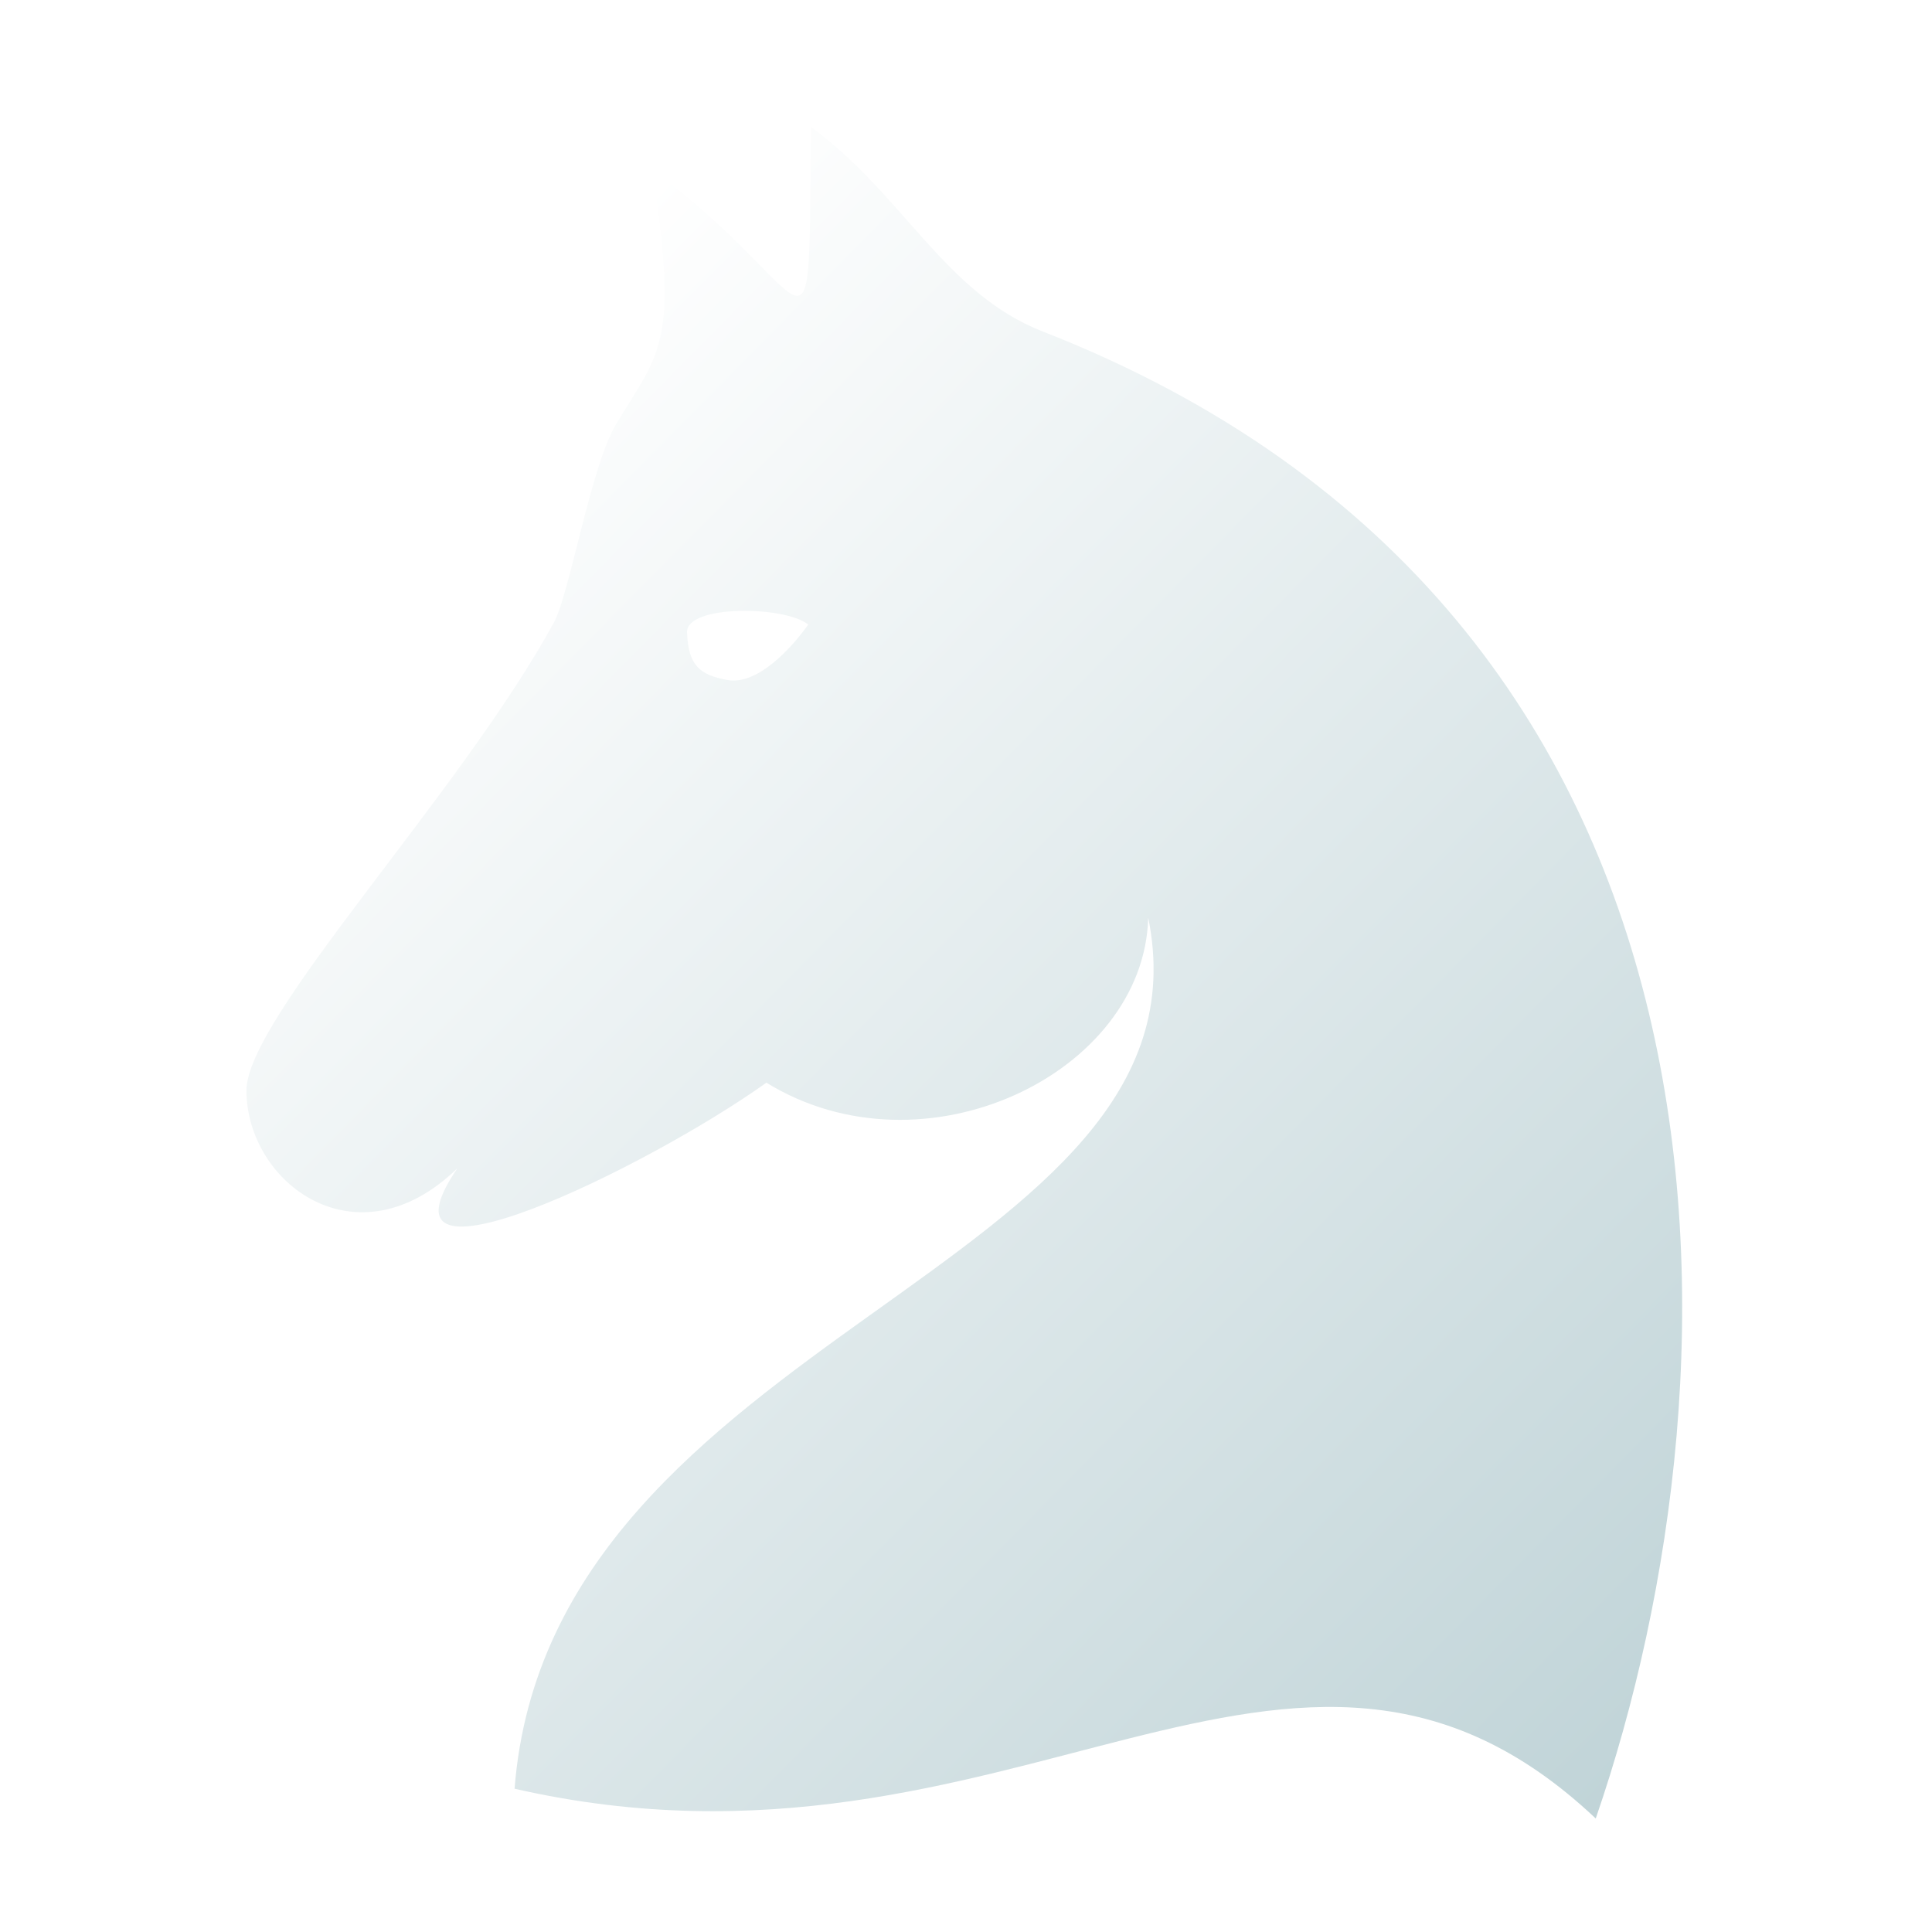
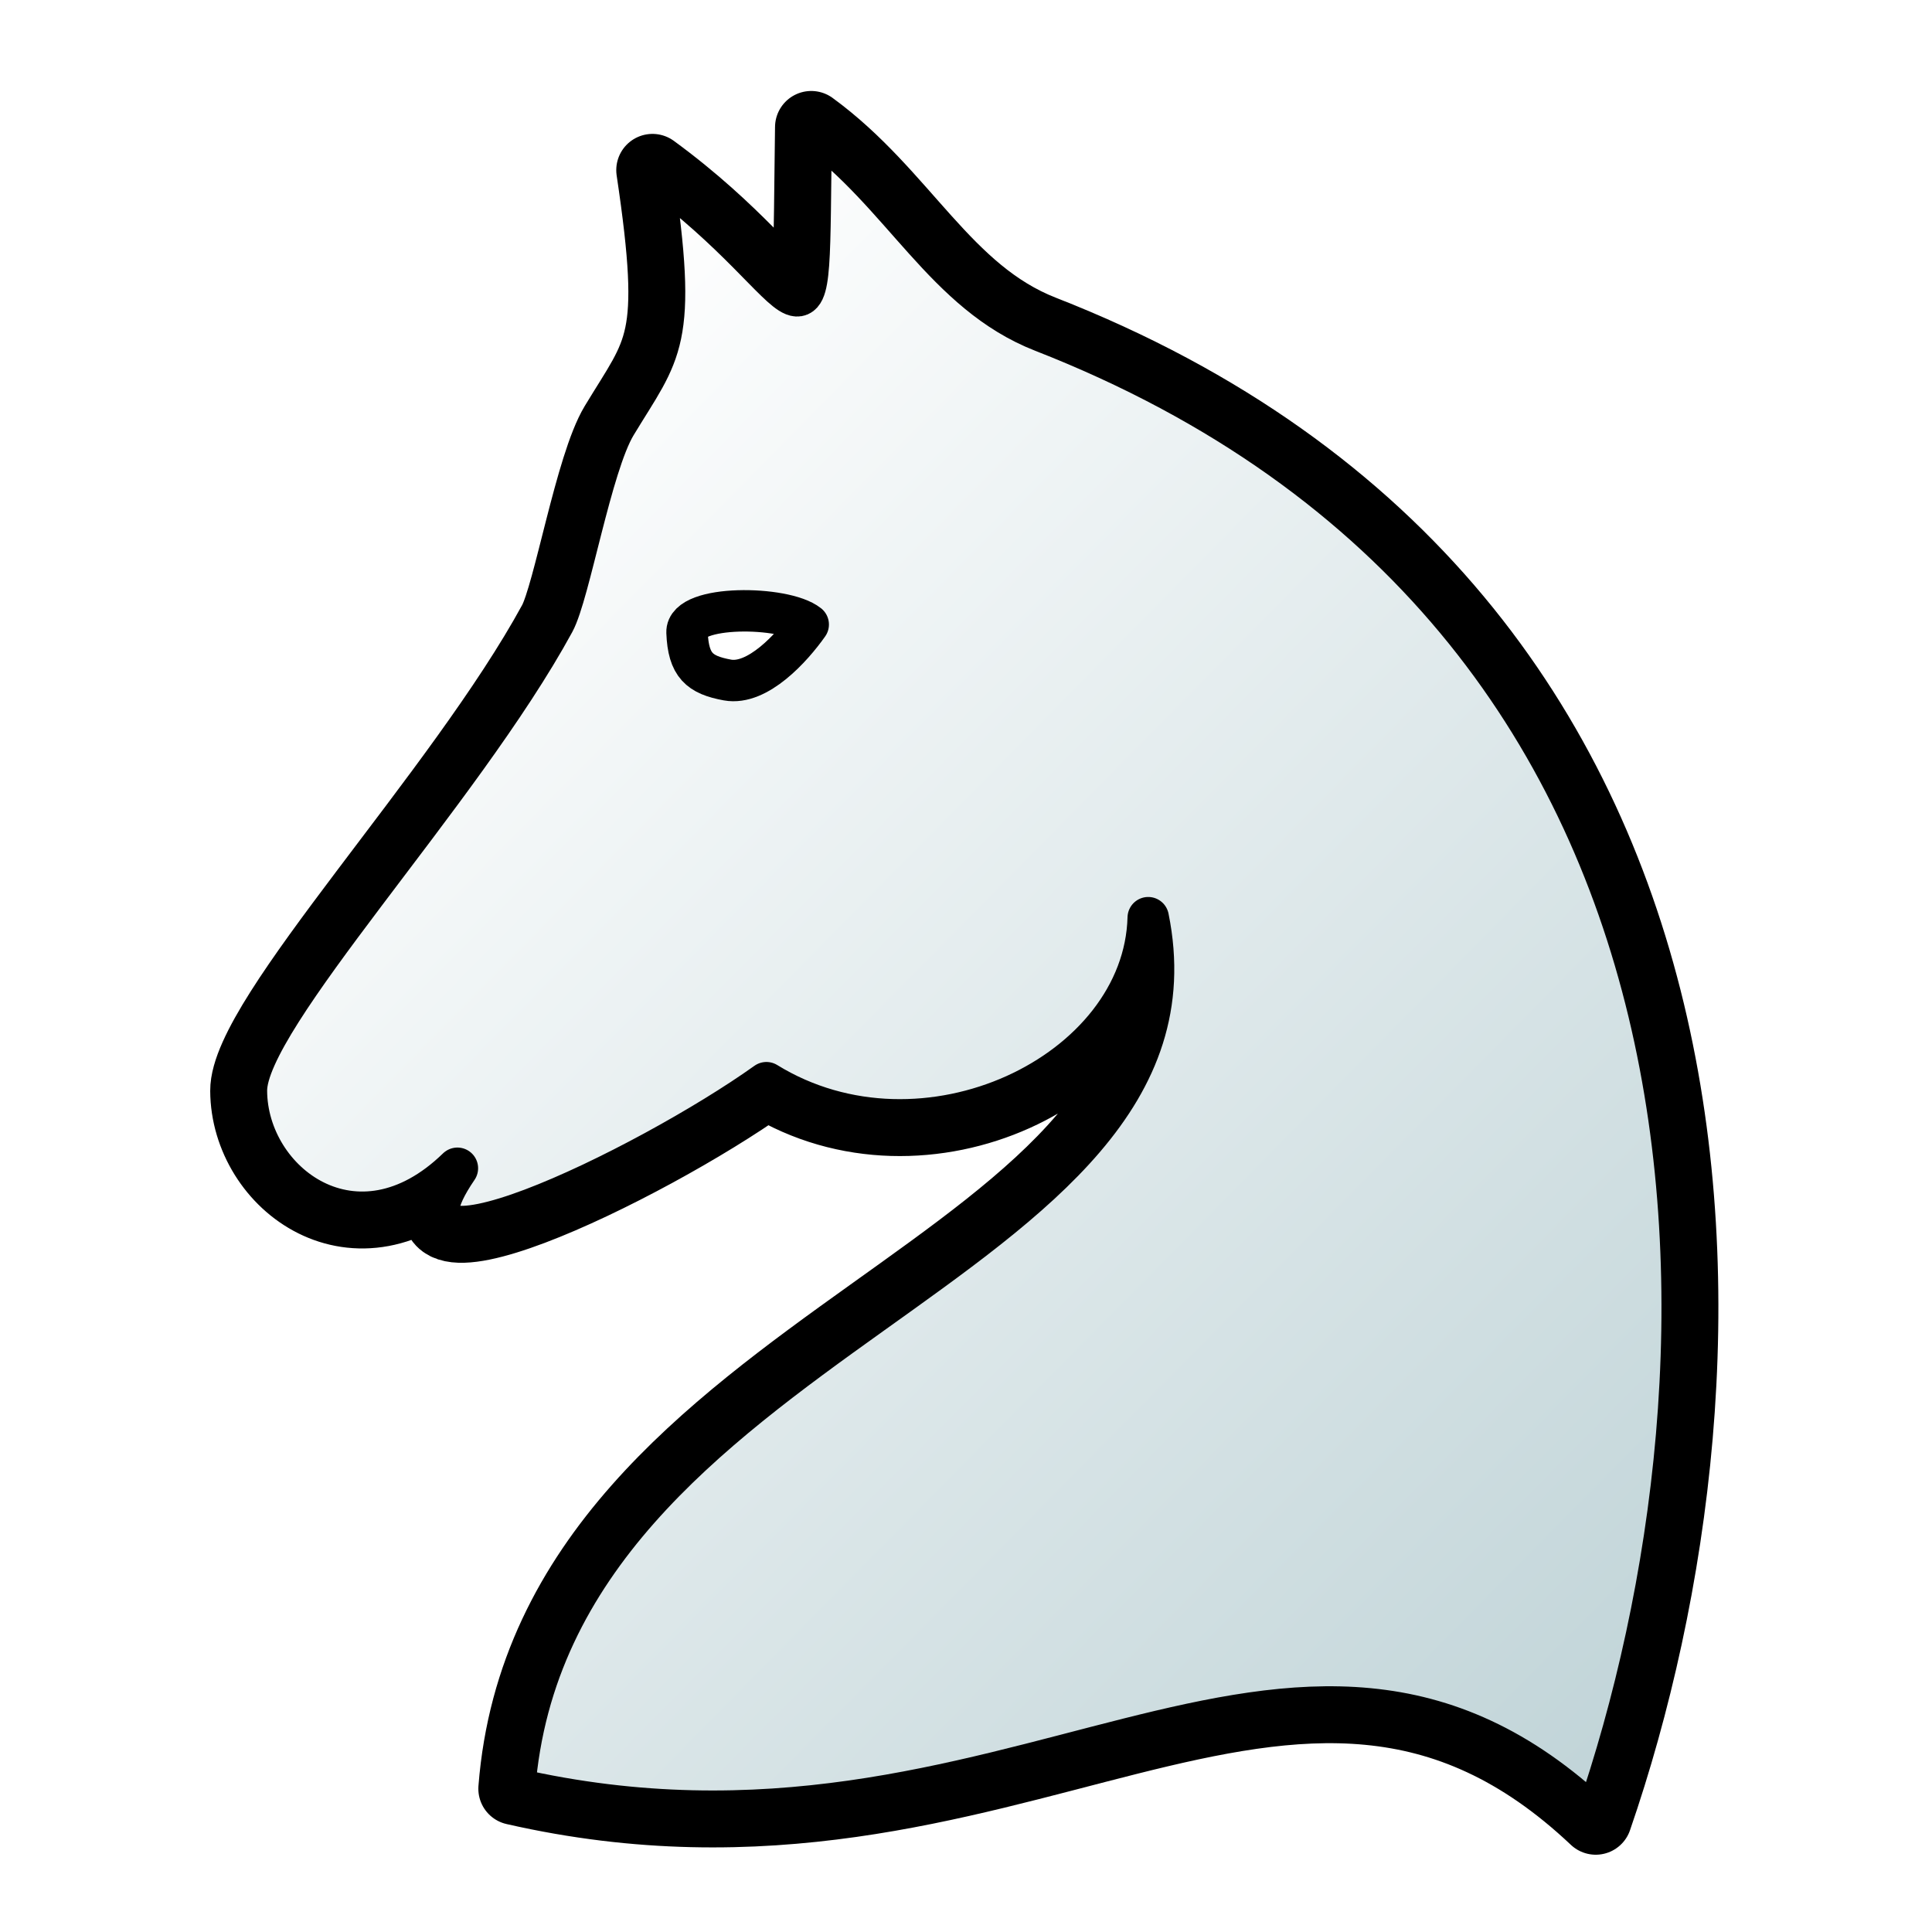
<svg xmlns="http://www.w3.org/2000/svg" xmlns:xlink="http://www.w3.org/1999/xlink" id="knight" width="700pt" height="700pt" version="1.0" viewBox="0 0 933.333 933.333">
+   <style id="style-base">.base{fill-opacity:1;fill-rule:evenodd;stroke-miterlimit:4;stroke-dasharray:none;stroke-linecap:round;stroke-linejoin:round;stroke-opacity:1}.stroke-color{stroke:#000}</style>
  <defs id="defs36222">
    <linearGradient id="fillGradient">
      <stop id="stop0" offset="0" style="stop-color:white;stop-opacity:1" />
      <stop id="stop1" offset="1" style="stop-color:#bfd3d7;stop-opacity:1" />
    </linearGradient>
    <linearGradient xlink:href="#fillGradient" id="main-gradient" x1="163.677" x2="741.164" y1="244.156" y2="814.156" gradientTransform="matrix(1.10882 0 0 1.10882 -23.077 -23.377)" gradientUnits="userSpaceOnUse" />
  </defs>
  <path id="boundary" d="M391.91 61.45c-1.872 129.02 4.719 80.296-76.698 20.736 12.565 84.162 4.036 86.935-17.714 122.95-11.903 19.71-22.394 81.77-29.842 95.449-45.132 82.89-148.785 191.103-148.607 226.381.227 44.656 53.337 84.63 101.92 37.407-45.452 66.536 91.773-.302 149.28-41.341 76.122 46.86 182.47-4.418 184.447-79.712 34.64 170.31-288.835 199.89-306.114 420.796 241.083 55.034 375.362-124.27 522.306 14.384 75.118-217.801 82.05-581.866-267.162-718.365-47.462-18.553-67.401-66.275-111.817-98.685Z" class="base stroke-color" style="fill:none;stroke-width:35" />
  <path id="main" d="M391.91 61.45c-1.872 129.02 4.719 80.296-76.698 20.736 12.565 84.162 4.036 86.935-17.714 122.95-11.903 19.71-22.394 81.77-29.842 95.449-45.132 82.89-148.785 191.103-148.607 226.381.227 44.656 53.337 84.63 101.92 37.407-45.452 66.536 91.773-.302 149.28-41.341 76.122 46.86 182.47-4.418 184.447-79.712 34.64 170.31-288.835 199.89-306.114 420.796 241.083 55.034 375.362-124.27 522.306 14.384 75.118-217.801 82.05-581.866-267.162-718.365-47.462-18.553-67.401-66.275-111.817-98.685Zm-1.458 240.252c-7.892 11.198-24.49 29.475-39.052 26.8-13.465-2.475-18.883-7.04-19.504-22.984-.523-13.426 47.048-12.993 58.556-3.816z" class="base stroke-color" style="fill:url(#main-gradient);stroke-width:20" />
</svg>
